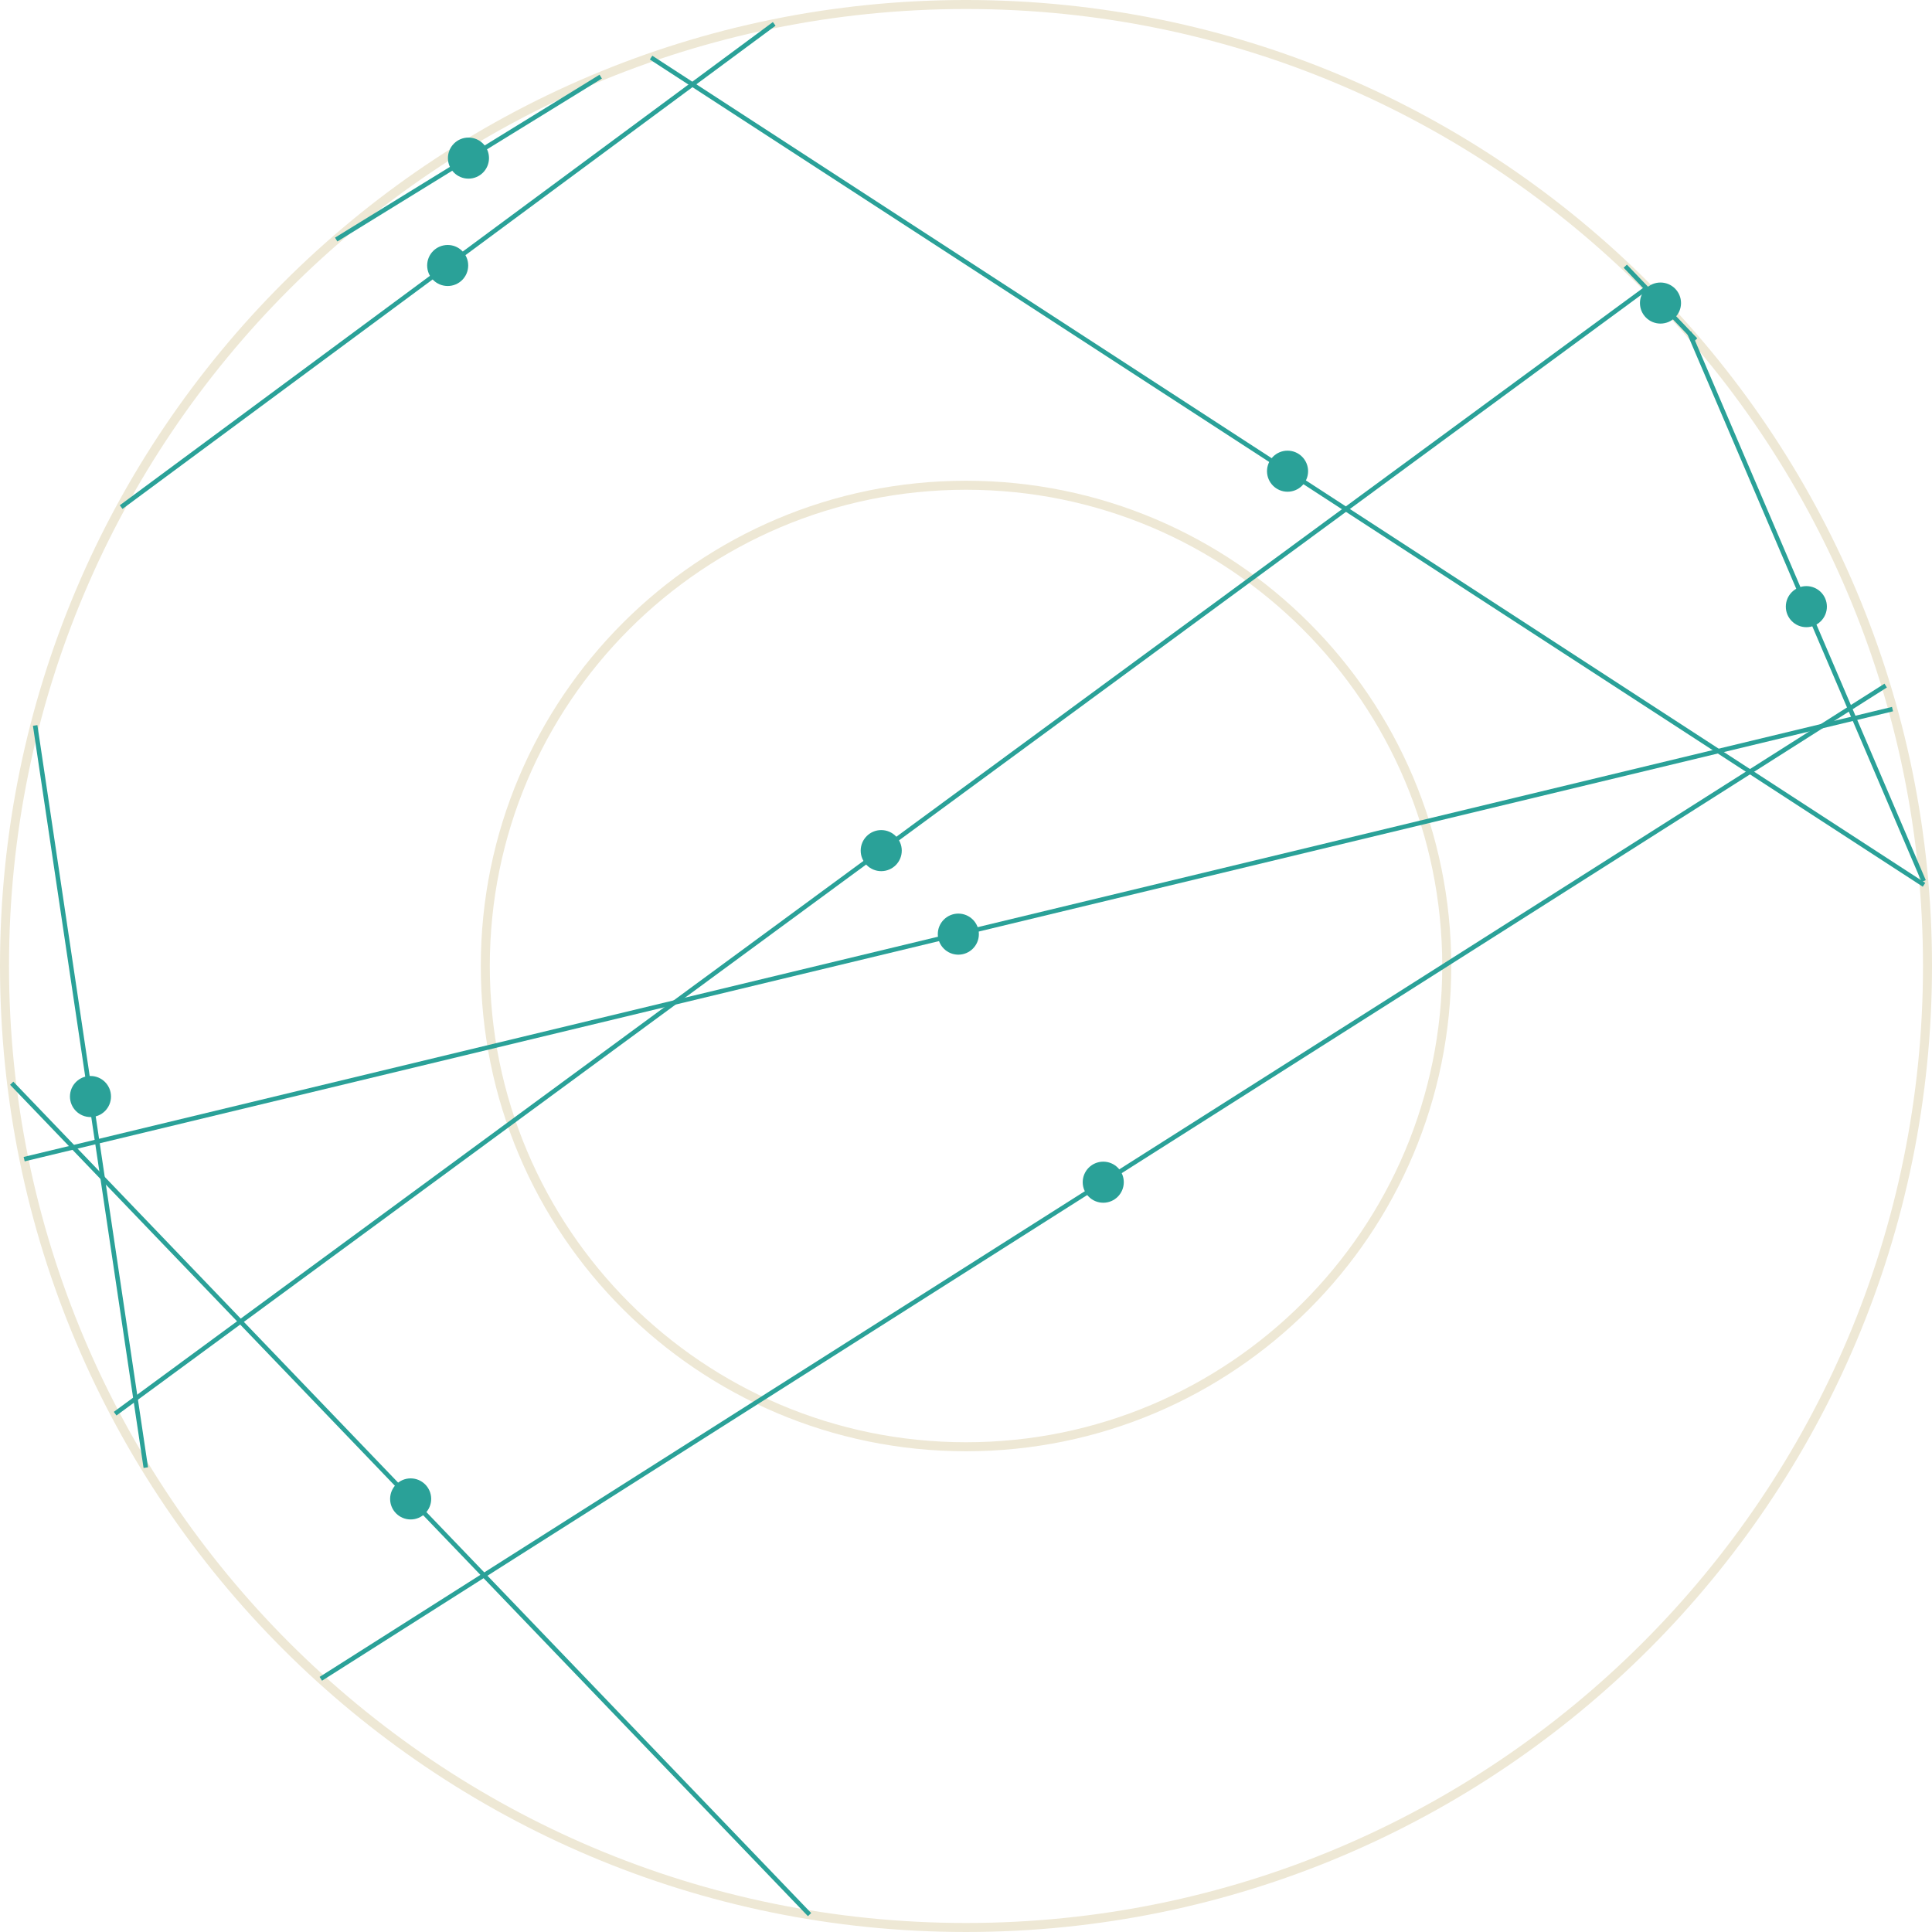
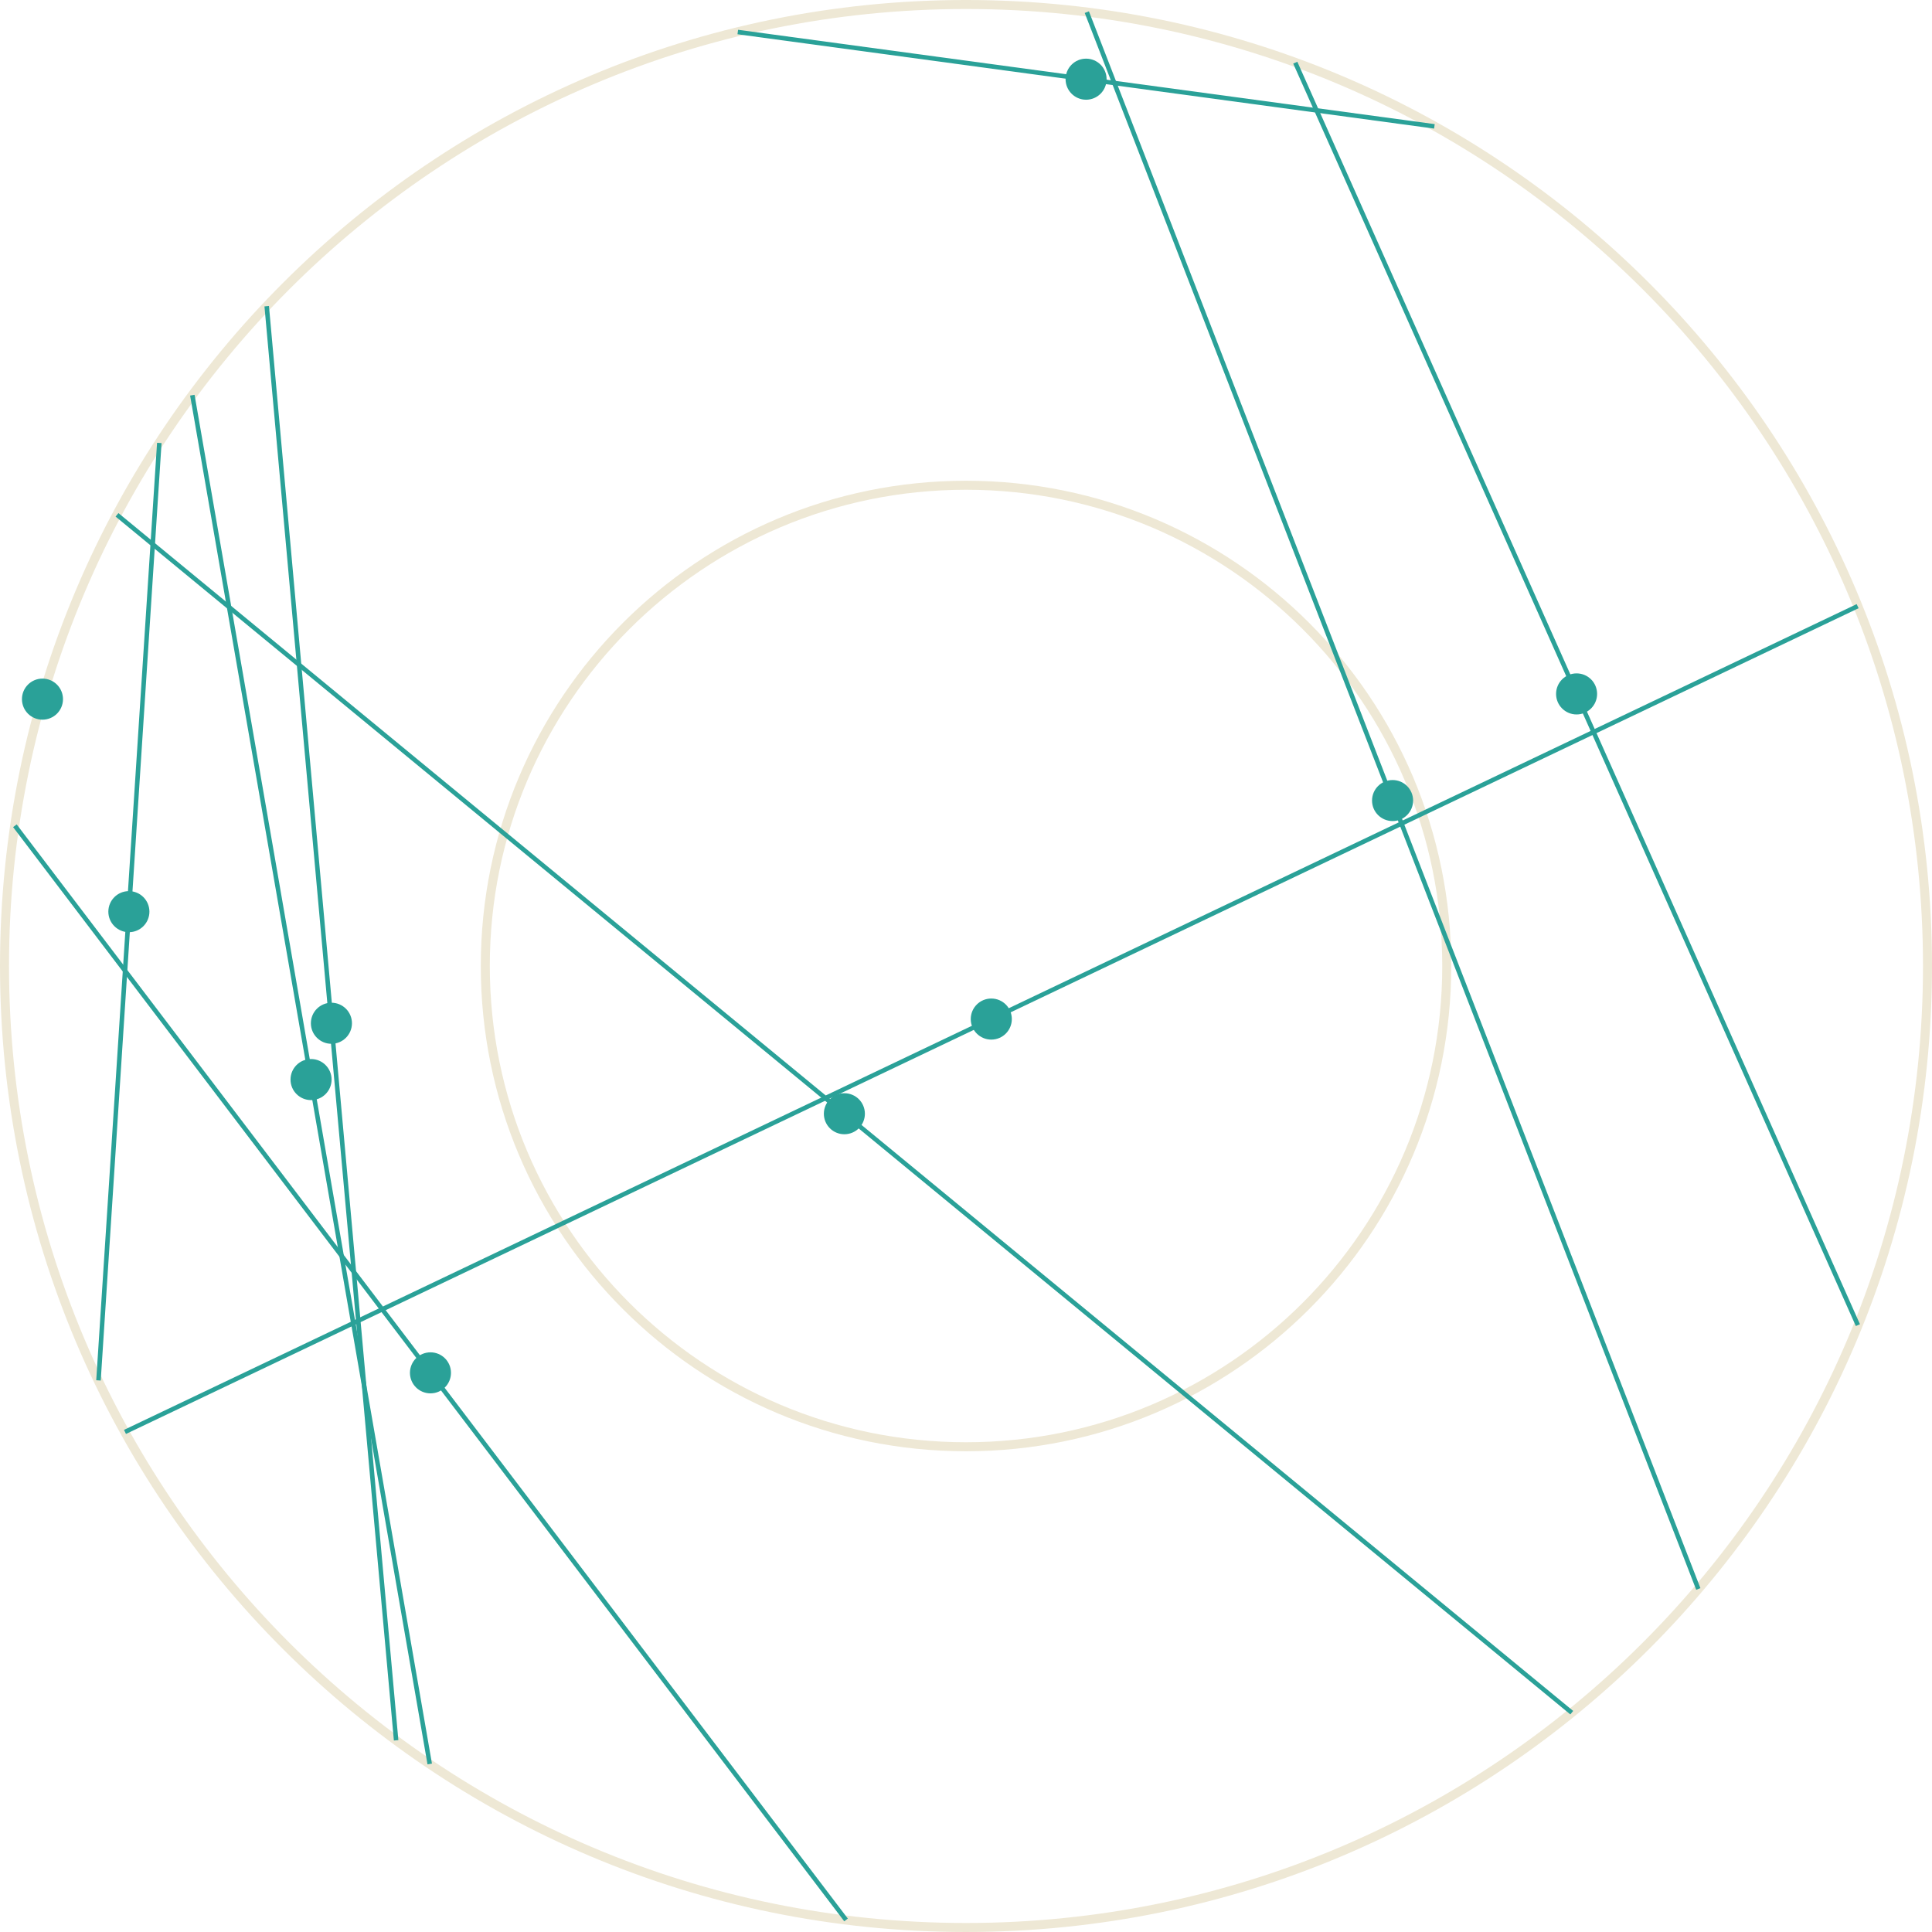
<svg xmlns="http://www.w3.org/2000/svg" version="1.1" width="170.879pt" height="170.879pt" viewBox="148.183 52.801 170.879 170.879">
  <g id="page1">
    <path d="M318.664 138.238C318.664 91.273 280.59 53.199 233.625 53.199C186.656 53.199 148.582 91.273 148.582 138.238C148.582 185.207 186.656 223.281 233.625 223.281C280.59 223.281 318.664 185.207 318.664 138.238Z" stroke="#eee8d5" fill="none" stroke-width=".797" />
    <path d="M276.144 138.238C276.144 114.758 257.109 95.719 233.625 95.719C210.141 95.719 191.106 114.758 191.106 138.238C191.106 161.723 210.141 180.762 233.625 180.762C257.109 180.762 276.144 161.723 276.144 138.238Z" stroke="#eee8d5" fill="none" stroke-width=".797" stroke-miterlimit="10" />
-     <path d="M234.363 135.422C234.363 134.641 233.727 134.004 232.945 134.004S231.527 134.641 231.527 135.422C231.527 136.207 232.164 136.84 232.945 136.84S234.363 136.207 234.363 135.422Z" fill="#2aa198" />
-     <path d="M234.363 135.422C234.363 134.641 233.727 134.004 232.945 134.004S231.527 134.641 231.527 135.422C231.527 136.207 232.164 136.84 232.945 136.84S234.363 136.207 234.363 135.422Z" stroke="#2aa198" fill="none" stroke-width=".797" stroke-miterlimit="10" />
-     <path d="M150.32 155.324L315.57 115.519" stroke="#2aa198" fill="none" stroke-width=".399" stroke-miterlimit="10" />
-     <path d="M263.481 94.477C263.481 93.695 262.844 93.059 262.062 93.059C261.281 93.059 260.644 93.695 260.644 94.477C260.644 95.258 261.281 95.894 262.062 95.894C262.844 95.894 263.481 95.258 263.481 94.477Z" fill="#2aa198" />
-     <path d="M263.481 94.477C263.481 93.695 262.844 93.059 262.062 93.059C261.281 93.059 260.644 93.695 260.644 94.477C260.644 95.258 261.281 95.894 262.062 95.894C262.844 95.894 263.481 95.258 263.481 94.477Z" stroke="#2aa198" fill="none" stroke-width=".797" stroke-miterlimit="10" />
-     <path d="M205.769 57.895L318.356 131.059" stroke="#2aa198" fill="none" stroke-width=".399" stroke-miterlimit="10" />
-     <path d="M189.195 76.281C189.195 75.5 188.562 74.867 187.781 74.867C186.996 74.867 186.363 75.5 186.363 76.281C186.363 77.066 186.996 77.699 187.781 77.699C188.562 77.699 189.195 77.066 189.195 76.281Z" fill="#2aa198" />
-     <path d="M189.195 76.281C189.195 75.5 188.562 74.867 187.781 74.867C186.996 74.867 186.363 75.5 186.363 76.281C186.363 77.066 186.996 77.699 187.781 77.699C188.562 77.699 189.195 77.066 189.195 76.281Z" stroke="#2aa198" fill="none" stroke-width=".797" stroke-miterlimit="10" />
-     <path d="M216.66 54.914L158.898 97.652" stroke="#2aa198" fill="none" stroke-width=".399" stroke-miterlimit="10" />
-     <path d="M309.367 106.457C309.367 105.672 308.731 105.039 307.949 105.039C307.168 105.039 306.531 105.672 306.531 106.457C306.531 107.238 307.168 107.875 307.949 107.875C308.731 107.875 309.367 107.238 309.367 106.457Z" fill="#2aa198" />
-     <path d="M309.367 106.457C309.367 105.672 308.731 105.039 307.949 105.039C307.168 105.039 306.531 105.672 306.531 106.457C306.531 107.238 307.168 107.875 307.949 107.875C308.731 107.875 309.367 107.238 309.367 106.457Z" stroke="#2aa198" fill="none" stroke-width=".797" stroke-miterlimit="10" />
-     <path d="M318.328 130.727L297.57 82.188" stroke="#2aa198" fill="none" stroke-width=".399" stroke-miterlimit="10" />
-     <path d="M185.922 185.375C185.922 184.594 185.285 183.957 184.504 183.957C183.719 183.957 183.086 184.594 183.086 185.375C183.086 186.156 183.719 186.793 184.504 186.793C185.285 186.793 185.922 186.156 185.922 185.375Z" fill="#2aa198" />
-     <path d="M185.922 185.375C185.922 184.594 185.285 183.957 184.504 183.957C183.719 183.957 183.086 184.594 183.086 185.375C183.086 186.156 183.719 186.793 184.504 186.793C185.285 186.793 185.922 186.156 185.922 185.375Z" stroke="#2aa198" fill="none" stroke-width=".797" stroke-miterlimit="10" />
-     <path d="M149.219 148.609L219.785 222.141" stroke="#2aa198" fill="none" stroke-width=".399" stroke-miterlimit="10" />
-     <path d="M227.543 128.035C227.543 127.254 226.906 126.617 226.125 126.617S224.707 127.254 224.707 128.035C224.707 128.82 225.344 129.453 226.125 129.453S227.543 128.82 227.543 128.035Z" fill="#2aa198" />
-     <path d="M227.543 128.035C227.543 127.254 226.906 126.617 226.125 126.617S224.707 127.254 224.707 128.035C224.707 128.82 225.344 129.453 226.125 129.453S227.543 128.82 227.543 128.035Z" stroke="#2aa198" fill="none" stroke-width=".797" stroke-miterlimit="10" />
-     <path d="M293.883 78.238L158.367 177.836" stroke="#2aa198" fill="none" stroke-width=".399" stroke-miterlimit="10" />
-     <path d="M247.18 157.363C247.18 156.578 246.547 155.945 245.762 155.945C244.981 155.945 244.344 156.578 244.344 157.363C244.344 158.144 244.981 158.781 245.762 158.781C246.547 158.781 247.18 158.144 247.18 157.363Z" fill="#2aa198" />
-     <path d="M247.18 157.363C247.18 156.578 246.547 155.945 245.762 155.945C244.981 155.945 244.344 156.578 244.344 157.363C244.344 158.144 244.981 158.781 245.762 158.781C246.547 158.781 247.18 158.144 247.18 157.363Z" stroke="#2aa198" fill="none" stroke-width=".797" stroke-miterlimit="10" />
-     <path d="M176.559 201.285L314.965 113.438" stroke="#2aa198" fill="none" stroke-width=".399" stroke-miterlimit="10" />
-     <path d="M296.465 79.606C296.465 78.82 295.828 78.188 295.047 78.188C294.262 78.188 293.629 78.82 293.629 79.606C293.629 80.387 294.262 81.023 295.047 81.023C295.828 81.023 296.465 80.387 296.465 79.606Z" fill="#2aa198" />
-     <path d="M296.465 79.606C296.465 78.82 295.828 78.188 295.047 78.188C294.262 78.188 293.629 78.82 293.629 79.606C293.629 80.387 294.262 81.023 295.047 81.023C295.828 81.023 296.465 80.387 296.465 79.606Z" stroke="#2aa198" fill="none" stroke-width=".797" stroke-miterlimit="10" />
-     <path d="M298.156 82.863L291.934 76.344" stroke="#2aa198" fill="none" stroke-width=".399" stroke-miterlimit="10" />
-     <path d="M157.602 149.785C157.602 149 156.969 148.367 156.188 148.367C155.402 148.367 154.769 149 154.769 149.785C154.769 150.566 155.402 151.203 156.188 151.203C156.969 151.203 157.602 150.566 157.602 149.785Z" fill="#2aa198" />
-     <path d="M157.602 149.785C157.602 149 156.969 148.367 156.188 148.367C155.402 148.367 154.769 149 154.769 149.785C154.769 150.566 155.402 151.203 156.188 151.203C156.969 151.203 157.602 150.566 157.602 149.785Z" stroke="#2aa198" fill="none" stroke-width=".797" stroke-miterlimit="10" />
-     <path d="M151.293 116.965L161.078 182.606" stroke="#2aa198" fill="none" stroke-width=".399" stroke-miterlimit="10" />
-     <path d="M191.035 66.785C191.035 66 190.402 65.367 189.617 65.367C188.836 65.367 188.199 66 188.199 66.785C188.199 67.566 188.836 68.203 189.617 68.203C190.402 68.203 191.035 67.566 191.035 66.785Z" fill="#2aa198" />
-     <path d="M191.035 66.785C191.035 66 190.402 65.367 189.617 65.367C188.836 65.367 188.199 66 188.199 66.785C188.199 67.566 188.836 68.203 189.617 68.203C190.402 68.203 191.035 67.566 191.035 66.785Z" stroke="#2aa198" fill="none" stroke-width=".797" stroke-miterlimit="10" />
-     <path d="M201.316 59.578L177.918 73.988" stroke="#2aa198" fill="none" stroke-width=".399" stroke-miterlimit="10" />
+     <path d="M187.672 174.223C187.672 173.441 187.039 172.809 186.258 172.809C185.473 172.809 184.84 173.441 184.84 174.223C184.84 175.008 185.473 175.641 186.258 175.641C187.039 175.641 187.672 175.008 187.672 174.223Z" fill="#2aa198" />
+     <path d="M187.672 174.223C187.672 173.441 187.039 172.809 186.258 172.809C185.473 172.809 184.84 173.441 184.84 174.223C184.84 175.008 185.473 175.641 186.258 175.641C187.039 175.641 187.672 175.008 187.672 174.223Z" stroke="#2aa198" fill="none" stroke-width=".797" stroke-miterlimit="10" />
+     <path d="M149.5 125.836L223.012 222.613" stroke="#2aa198" fill="none" stroke-width=".399" stroke-miterlimit="10" />
+     <path d="M224.281 151.309C224.281 150.523 223.648 149.891 222.863 149.891C222.082 149.891 221.449 150.523 221.449 151.309C221.449 152.09 222.082 152.723 222.863 152.723C223.648 152.723 224.281 152.09 224.281 151.309Z" fill="#2aa198" />
+     <path d="M224.281 151.309C224.281 150.523 223.648 149.891 222.863 149.891C222.082 149.891 221.449 150.523 221.449 151.309C221.449 152.09 222.082 152.723 222.863 152.723C223.648 152.723 224.281 152.09 224.281 151.309Z" stroke="#2aa198" fill="none" stroke-width=".797" stroke-miterlimit="10" />
+     <path d="M158.531 98.336L287.199 204.281" stroke="#2aa198" fill="none" stroke-width=".399" stroke-miterlimit="10" />
+     <path d="M237.277 142.934C237.277 142.148 236.645 141.516 235.859 141.516C235.078 141.516 234.441 142.148 234.441 142.934C234.441 143.715 235.078 144.352 235.859 144.352C236.645 144.352 237.277 143.715 237.277 142.934Z" fill="#2aa198" />
+     <path d="M237.277 142.934C237.277 142.148 236.645 141.516 235.859 141.516C235.078 141.516 234.441 142.148 234.441 142.934C234.441 143.715 235.078 144.352 235.859 144.352C236.645 144.352 237.277 143.715 237.277 142.934Z" stroke="#2aa198" fill="none" stroke-width=".797" stroke-miterlimit="10" />
+     <path d="M312.484 106.414L159.238 179.449" stroke="#2aa198" fill="none" stroke-width=".399" stroke-miterlimit="10" />
+     <path d="M289.043 114.176C289.043 113.391 288.41 112.758 287.625 112.758C286.844 112.758 286.211 113.391 286.211 114.176C286.211 114.957 286.844 115.594 287.625 115.594C288.41 115.594 289.043 114.957 289.043 114.176Z" fill="#2aa198" />
+     <path d="M289.043 114.176C289.043 113.391 288.41 112.758 287.625 112.758C286.844 112.758 286.211 113.391 286.211 114.176C286.211 114.957 286.844 115.594 287.625 115.594C288.41 115.594 289.043 114.957 289.043 114.176Z" stroke="#2aa198" fill="none" stroke-width=".797" stroke-miterlimit="10" />
+     <path d="M262.746 58.344L312.508 170.004" stroke="#2aa198" fill="none" stroke-width=".399" stroke-miterlimit="10" />
+     <path d="M161 133.434C161 132.652 160.367 132.016 159.582 132.016C158.801 132.016 158.164 132.652 158.164 133.434S158.801 134.852 159.582 134.852C160.367 134.852 161 134.215 161 133.434Z" fill="#2aa198" />
+     <path d="M161 133.434C161 132.652 160.367 132.016 159.582 132.016C158.801 132.016 158.164 132.652 158.164 133.434S158.801 134.852 159.582 134.852C160.367 134.852 161 134.215 161 133.434Z" stroke="#2aa198" fill="none" stroke-width=".797" stroke-miterlimit="10" />
+     <path d="M162.273 91.977L156.894 174.891" stroke="#2aa198" fill="none" stroke-width=".399" stroke-miterlimit="10" />
+     <path d="M153.356 114.637C153.356 113.856 152.723 113.219 151.938 113.219C151.156 113.219 150.523 113.856 150.523 114.637C150.523 115.422 151.156 116.055 151.938 116.055C152.723 116.055 153.356 115.422 153.356 114.637Z" fill="#2aa198" />
+     <path d="M153.356 114.637C153.356 113.856 152.723 113.219 151.938 113.219C151.156 113.219 150.523 113.856 150.523 114.637C150.523 115.422 151.156 116.055 151.938 116.055C152.723 116.055 153.356 115.422 153.356 114.637Z" stroke="#2aa198" fill="none" stroke-width=".797" stroke-miterlimit="10" />
+     <path d="M152.32 113.312L151.555 115.961" stroke="#2aa198" fill="none" stroke-width=".399" stroke-miterlimit="10" />
+     <path d="M272.769 123.609C272.769 122.824 272.133 122.191 271.352 122.191C270.57 122.191 269.934 122.824 269.934 123.609C269.934 124.391 270.57 125.023 271.352 125.023C272.133 125.023 272.769 124.391 272.769 123.609Z" fill="#2aa198" />
+     <path d="M272.769 123.609C272.769 122.824 272.133 122.191 271.352 122.191C270.57 122.191 269.934 122.824 269.934 123.609C269.934 124.391 270.57 125.023 271.352 125.023C272.133 125.023 272.769 124.391 272.769 123.609Z" stroke="#2aa198" fill="none" stroke-width=".797" stroke-miterlimit="10" />
+     <path d="M298.394 193.34L244.309 53.875" stroke="#2aa198" fill="none" stroke-width=".399" stroke-miterlimit="10" />
+     <path d="M178.914 143.305C178.914 142.52 178.277 141.887 177.496 141.887C176.715 141.887 176.078 142.52 176.078 143.305C176.078 144.086 176.715 144.723 177.496 144.723C178.277 144.723 178.914 144.086 178.914 143.305Z" fill="#2aa198" />
+     <path d="M178.914 143.305C178.914 142.52 178.277 141.887 177.496 141.887C176.715 141.887 176.078 142.52 176.078 143.305C176.078 144.086 176.715 144.723 177.496 144.723C178.277 144.723 178.914 144.086 178.914 143.305Z" stroke="#2aa198" fill="none" stroke-width=".797" stroke-miterlimit="10" />
+     <path d="M183.219 206.727L171.773 79.883" stroke="#2aa198" fill="none" stroke-width=".399" stroke-miterlimit="10" />
+     <path d="M177.113 148.285C177.113 147.504 176.477 146.867 175.695 146.867C174.91 146.867 174.277 147.504 174.277 148.285C174.277 149.07 174.91 149.703 175.695 149.703C176.477 149.703 177.113 149.07 177.113 148.285Z" fill="#2aa198" />
+     <path d="M177.113 148.285C177.113 147.504 176.477 146.867 175.695 146.867C174.91 146.867 174.277 147.504 174.277 148.285C174.277 149.07 174.91 149.703 175.695 149.703C176.477 149.703 177.113 149.07 177.113 148.285Z" stroke="#2aa198" fill="none" stroke-width=".797" stroke-miterlimit="10" />
+     <path d="M186.191 208.82L165.195 87.754" stroke="#2aa198" fill="none" stroke-width=".399" stroke-miterlimit="10" />
+     <path d="M245.66 59.805C245.66 59.023 245.027 58.387 244.242 58.387C243.461 58.387 242.828 59.023 242.828 59.805C242.828 60.586 243.461 61.223 244.242 61.223C245.027 61.223 245.66 60.586 245.66 59.805Z" fill="#2aa198" />
+     <path d="M245.66 59.805C245.66 59.023 245.027 58.387 244.242 58.387C243.461 58.387 242.828 59.023 242.828 59.805C242.828 60.586 243.461 61.223 244.242 61.223C245.027 61.223 245.66 60.586 245.66 59.805Z" stroke="#2aa198" fill="none" stroke-width=".797" stroke-miterlimit="10" />
+     <path d="M275.051 63.977L213.438 55.633" stroke="#2aa198" fill="none" stroke-width=".399" stroke-miterlimit="10" />
  </g>
</svg>
